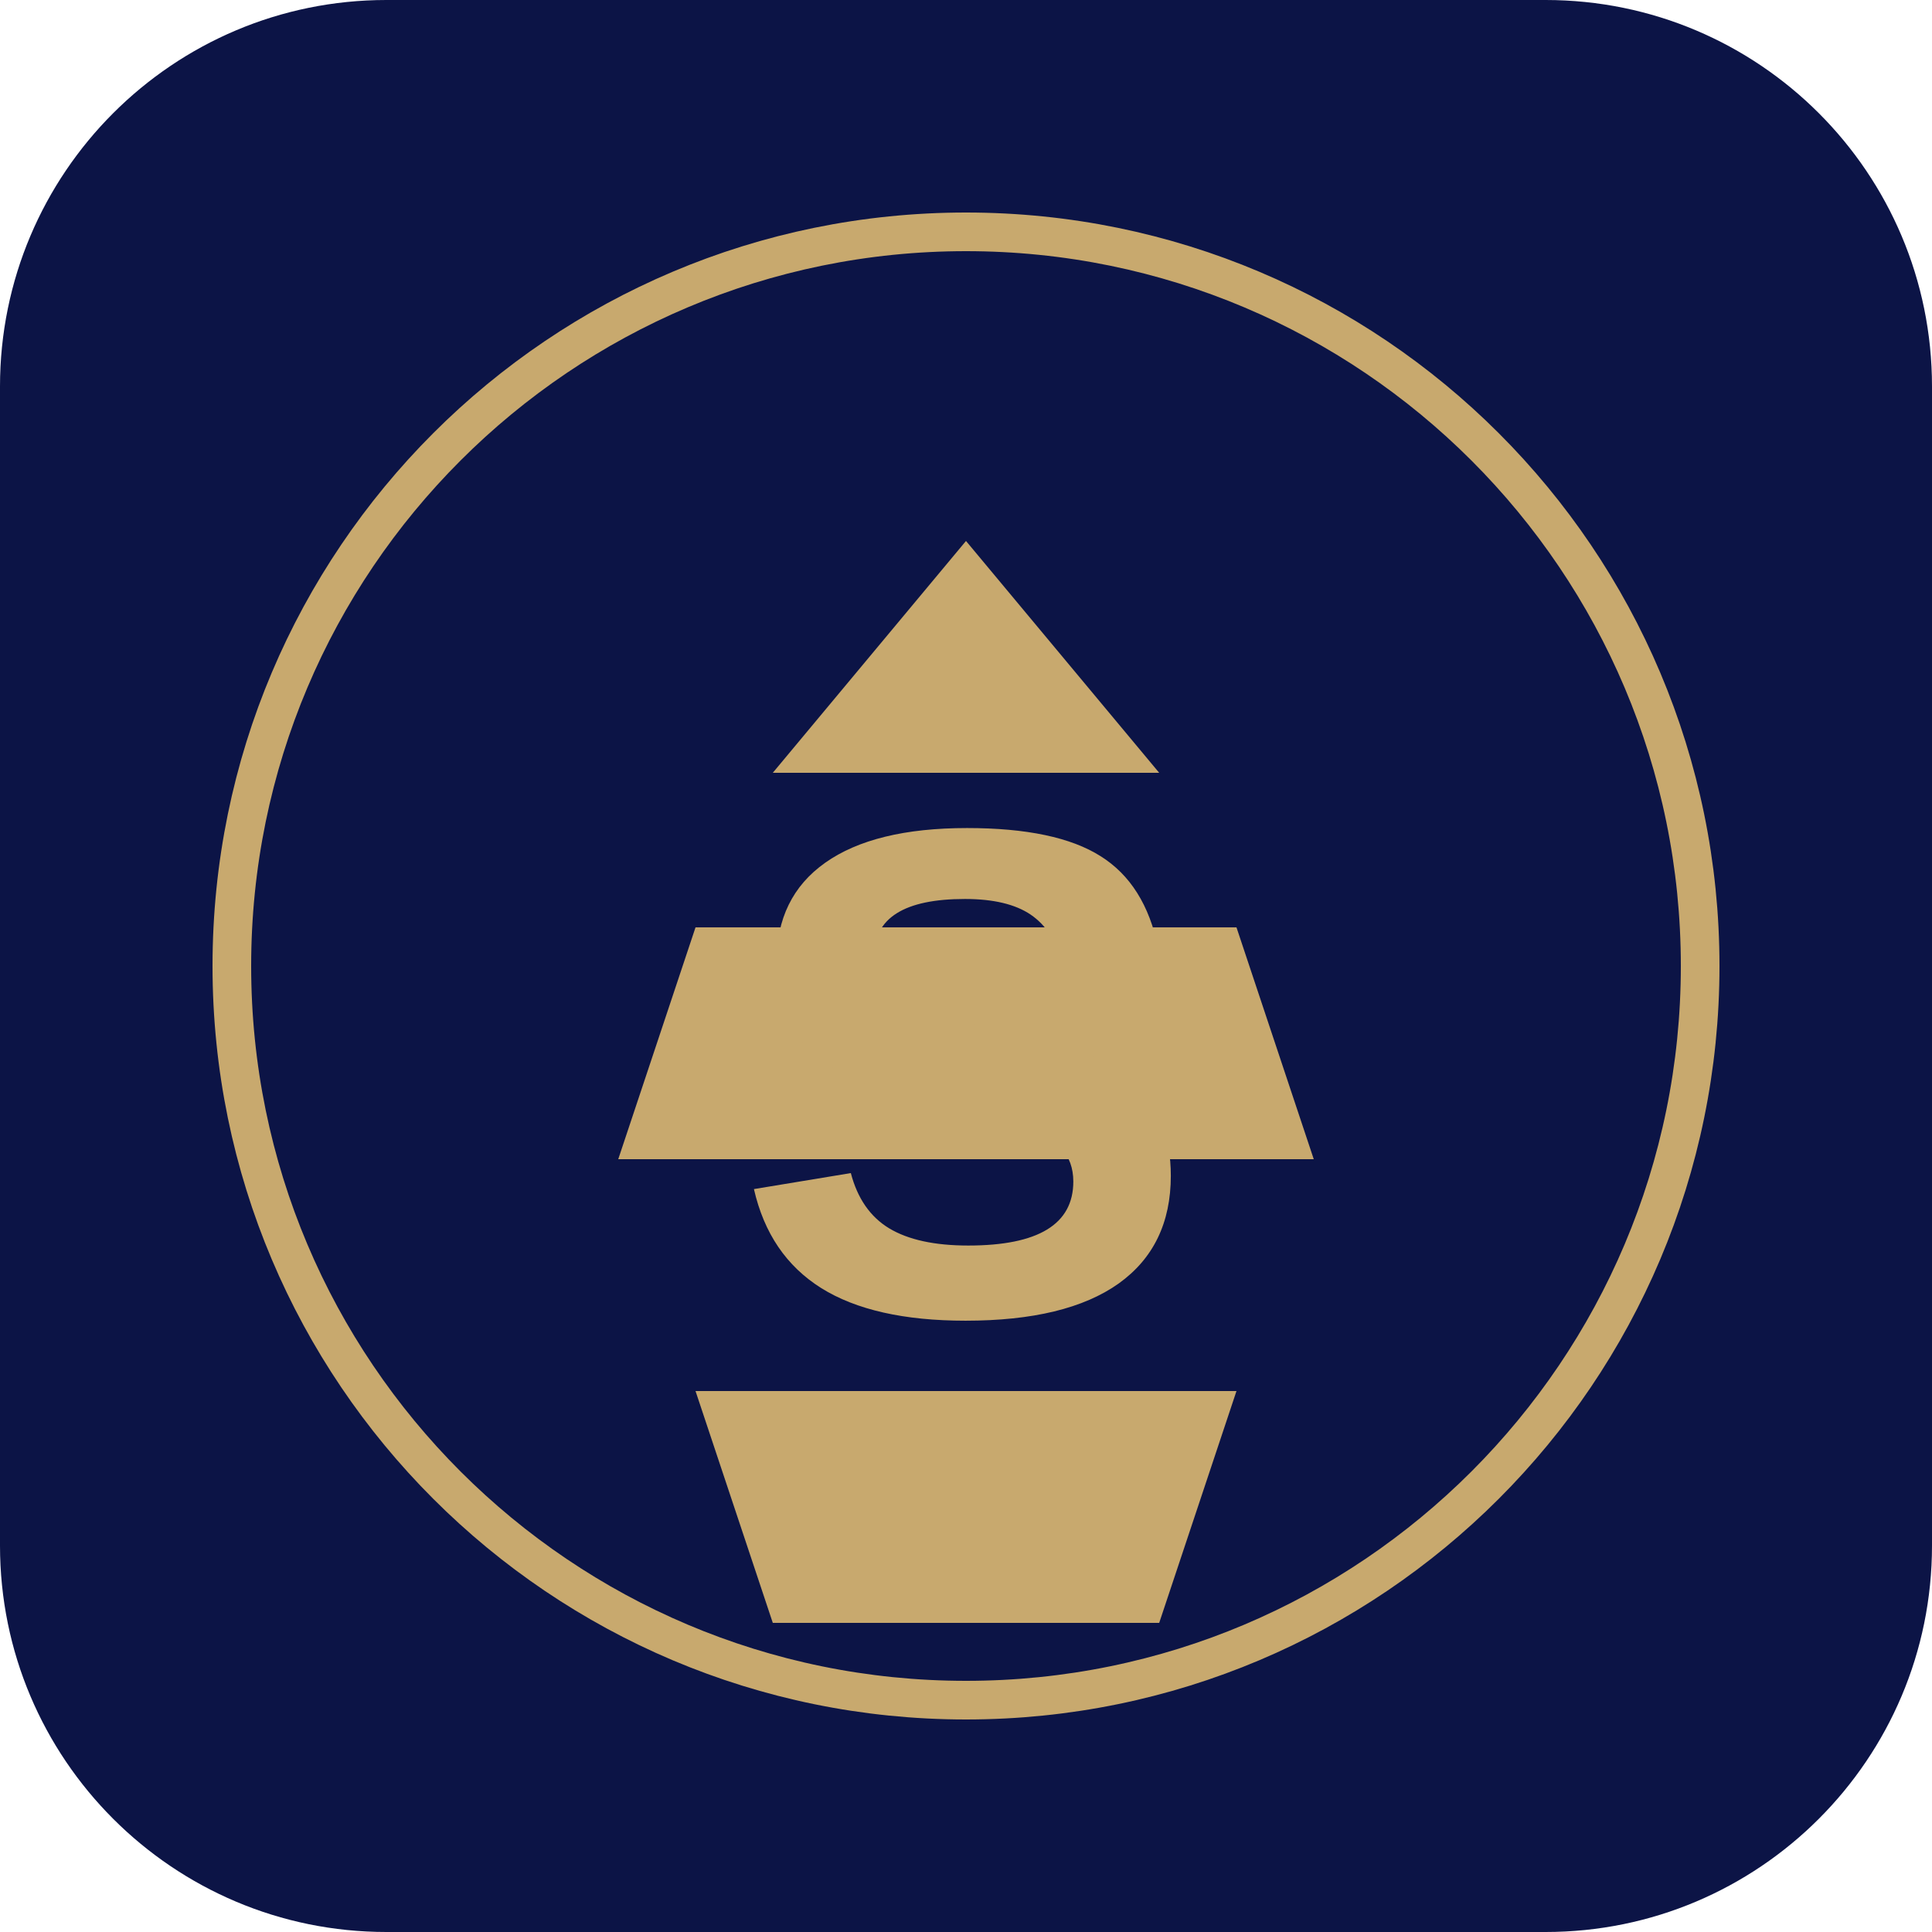
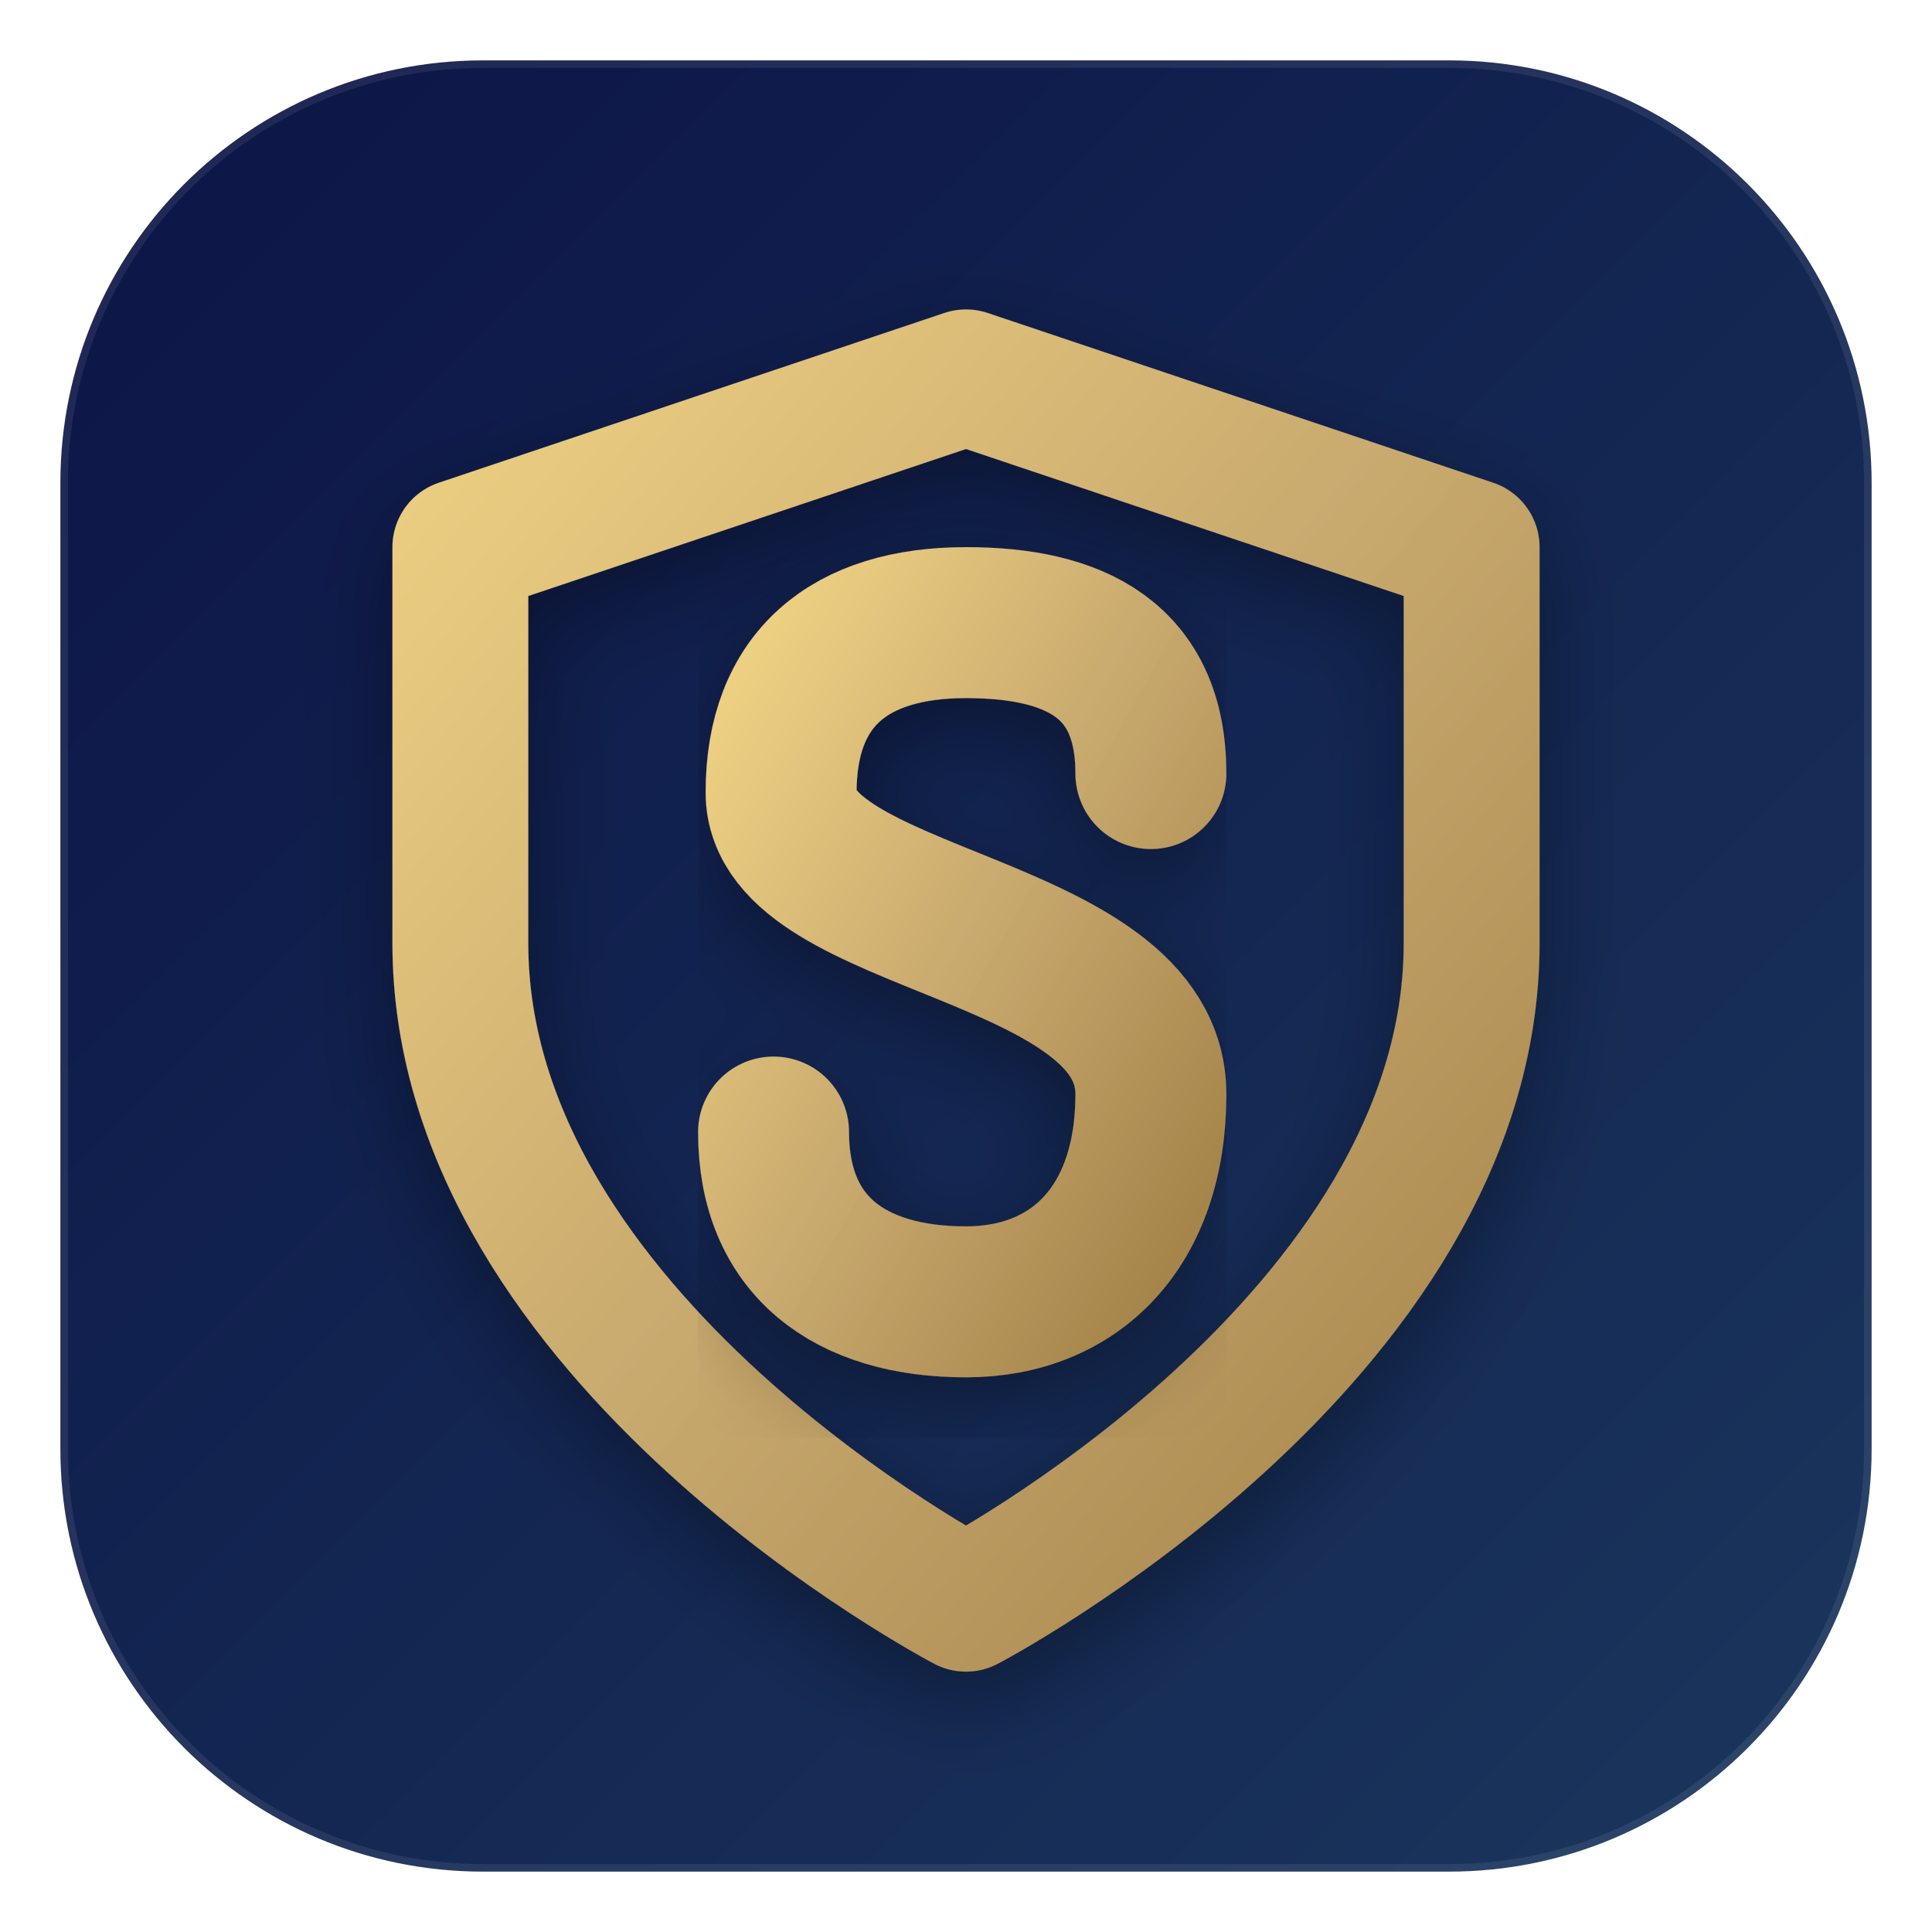
- <svg xmlns="http://www.w3.org/2000/svg" viewBox="0 0 100 100">
-   <rect width="100" height="100" fill="#0C1446" rx="20" ry="20" />
-   <path d="M50,28 L60,40 L40,40 L50,28 Z M36,48 L64,48 L68,60 L32,60 L36,48 Z M36,72 L64,72 L60,84 L40,84 L36,72 Z" fill="#C8A96E" />
-   <circle cx="50" cy="50" r="38" fill="none" stroke="#C8A96E" stroke-width="2" />
-   <text x="50" y="68" font-size="36" font-family="Arial, sans-serif" font-weight="bold" fill="#C8A96E" text-anchor="middle">S</text>
+ <svg xmlns="http://www.w3.org/2000/svg" viewBox="0 0 512 512">
+   <defs>
+     <linearGradient id="bg-grad" x1="0%" y1="0%" x2="100%" y2="100%">
+       <stop offset="0%" stop-color="#0C1446" />
+       <stop offset="100%" stop-color="#1a365d" />
+     </linearGradient>
+     <linearGradient id="gold-grad" x1="0%" y1="0%" x2="100%" y2="100%">
+       <stop offset="0%" stop-color="#edcf82" />
+       <stop offset="50%" stop-color="#C8A96E" />
+       <stop offset="100%" stop-color="#a6854b" />
+     </linearGradient>
+     <filter id="shadow" x="-20%" y="-20%" width="140%" height="140%">
+       <feDropShadow dx="0" dy="8" stdDeviation="12" flood-color="#000000" flood-opacity="0.35" />
+     </filter>
+   </defs>
+   <rect x="16" y="16" width="480" height="480" rx="112" fill="url(#bg-grad)" />
+   <rect x="16" y="16" width="480" height="480" rx="112" fill="none" stroke="rgba(255,255,255,0.08)" stroke-width="4" />
+   <path d="M256 100 L390 145 V250 C390 355 256 425 256 425 C256 425 122 355 122 250 V145 Z" fill="none" stroke="url(#gold-grad)" stroke-width="36" stroke-linejoin="round" filter="url(#shadow)" />
+   <path d="M305 205 C305 175 285 165 256 165 C225 165 207 180 207 210 C207 245 305 245 305 290 C305 325 285 345 256 345 C225 345 205 330 205 300" fill="none" stroke="url(#gold-grad)" stroke-width="40" stroke-linecap="round" stroke-linejoin="round" filter="url(#shadow)" />
</svg>
